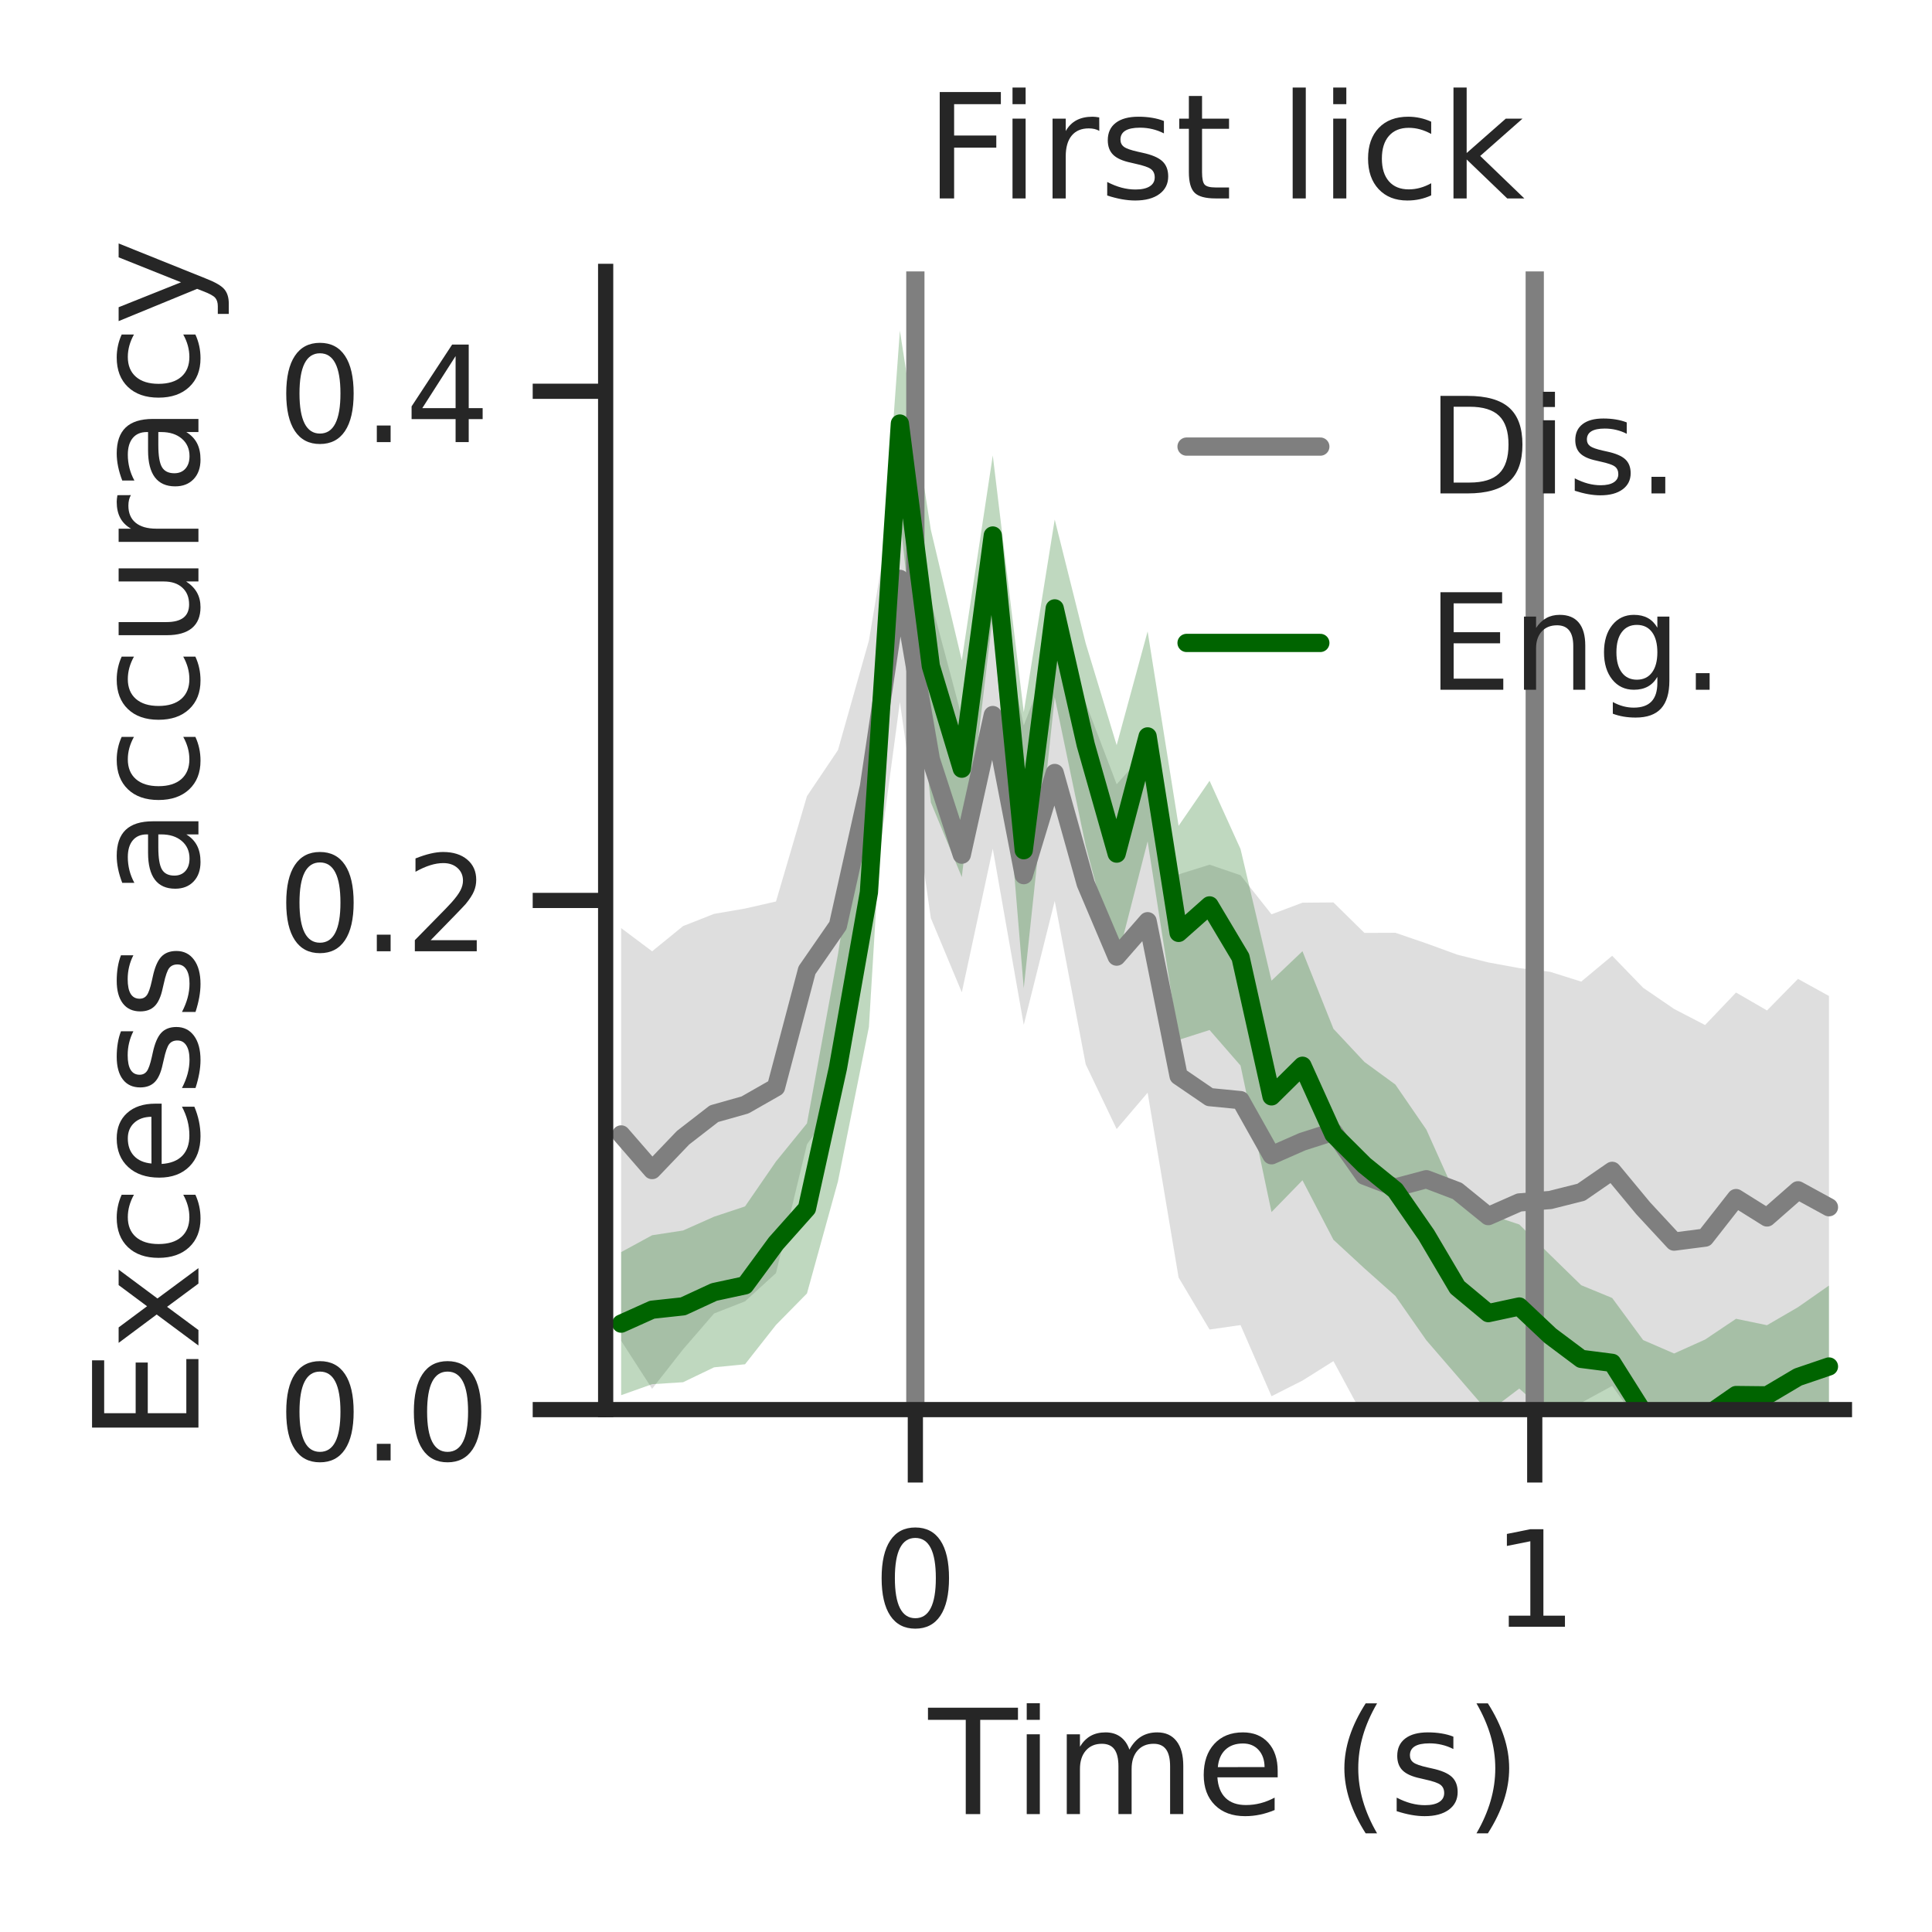
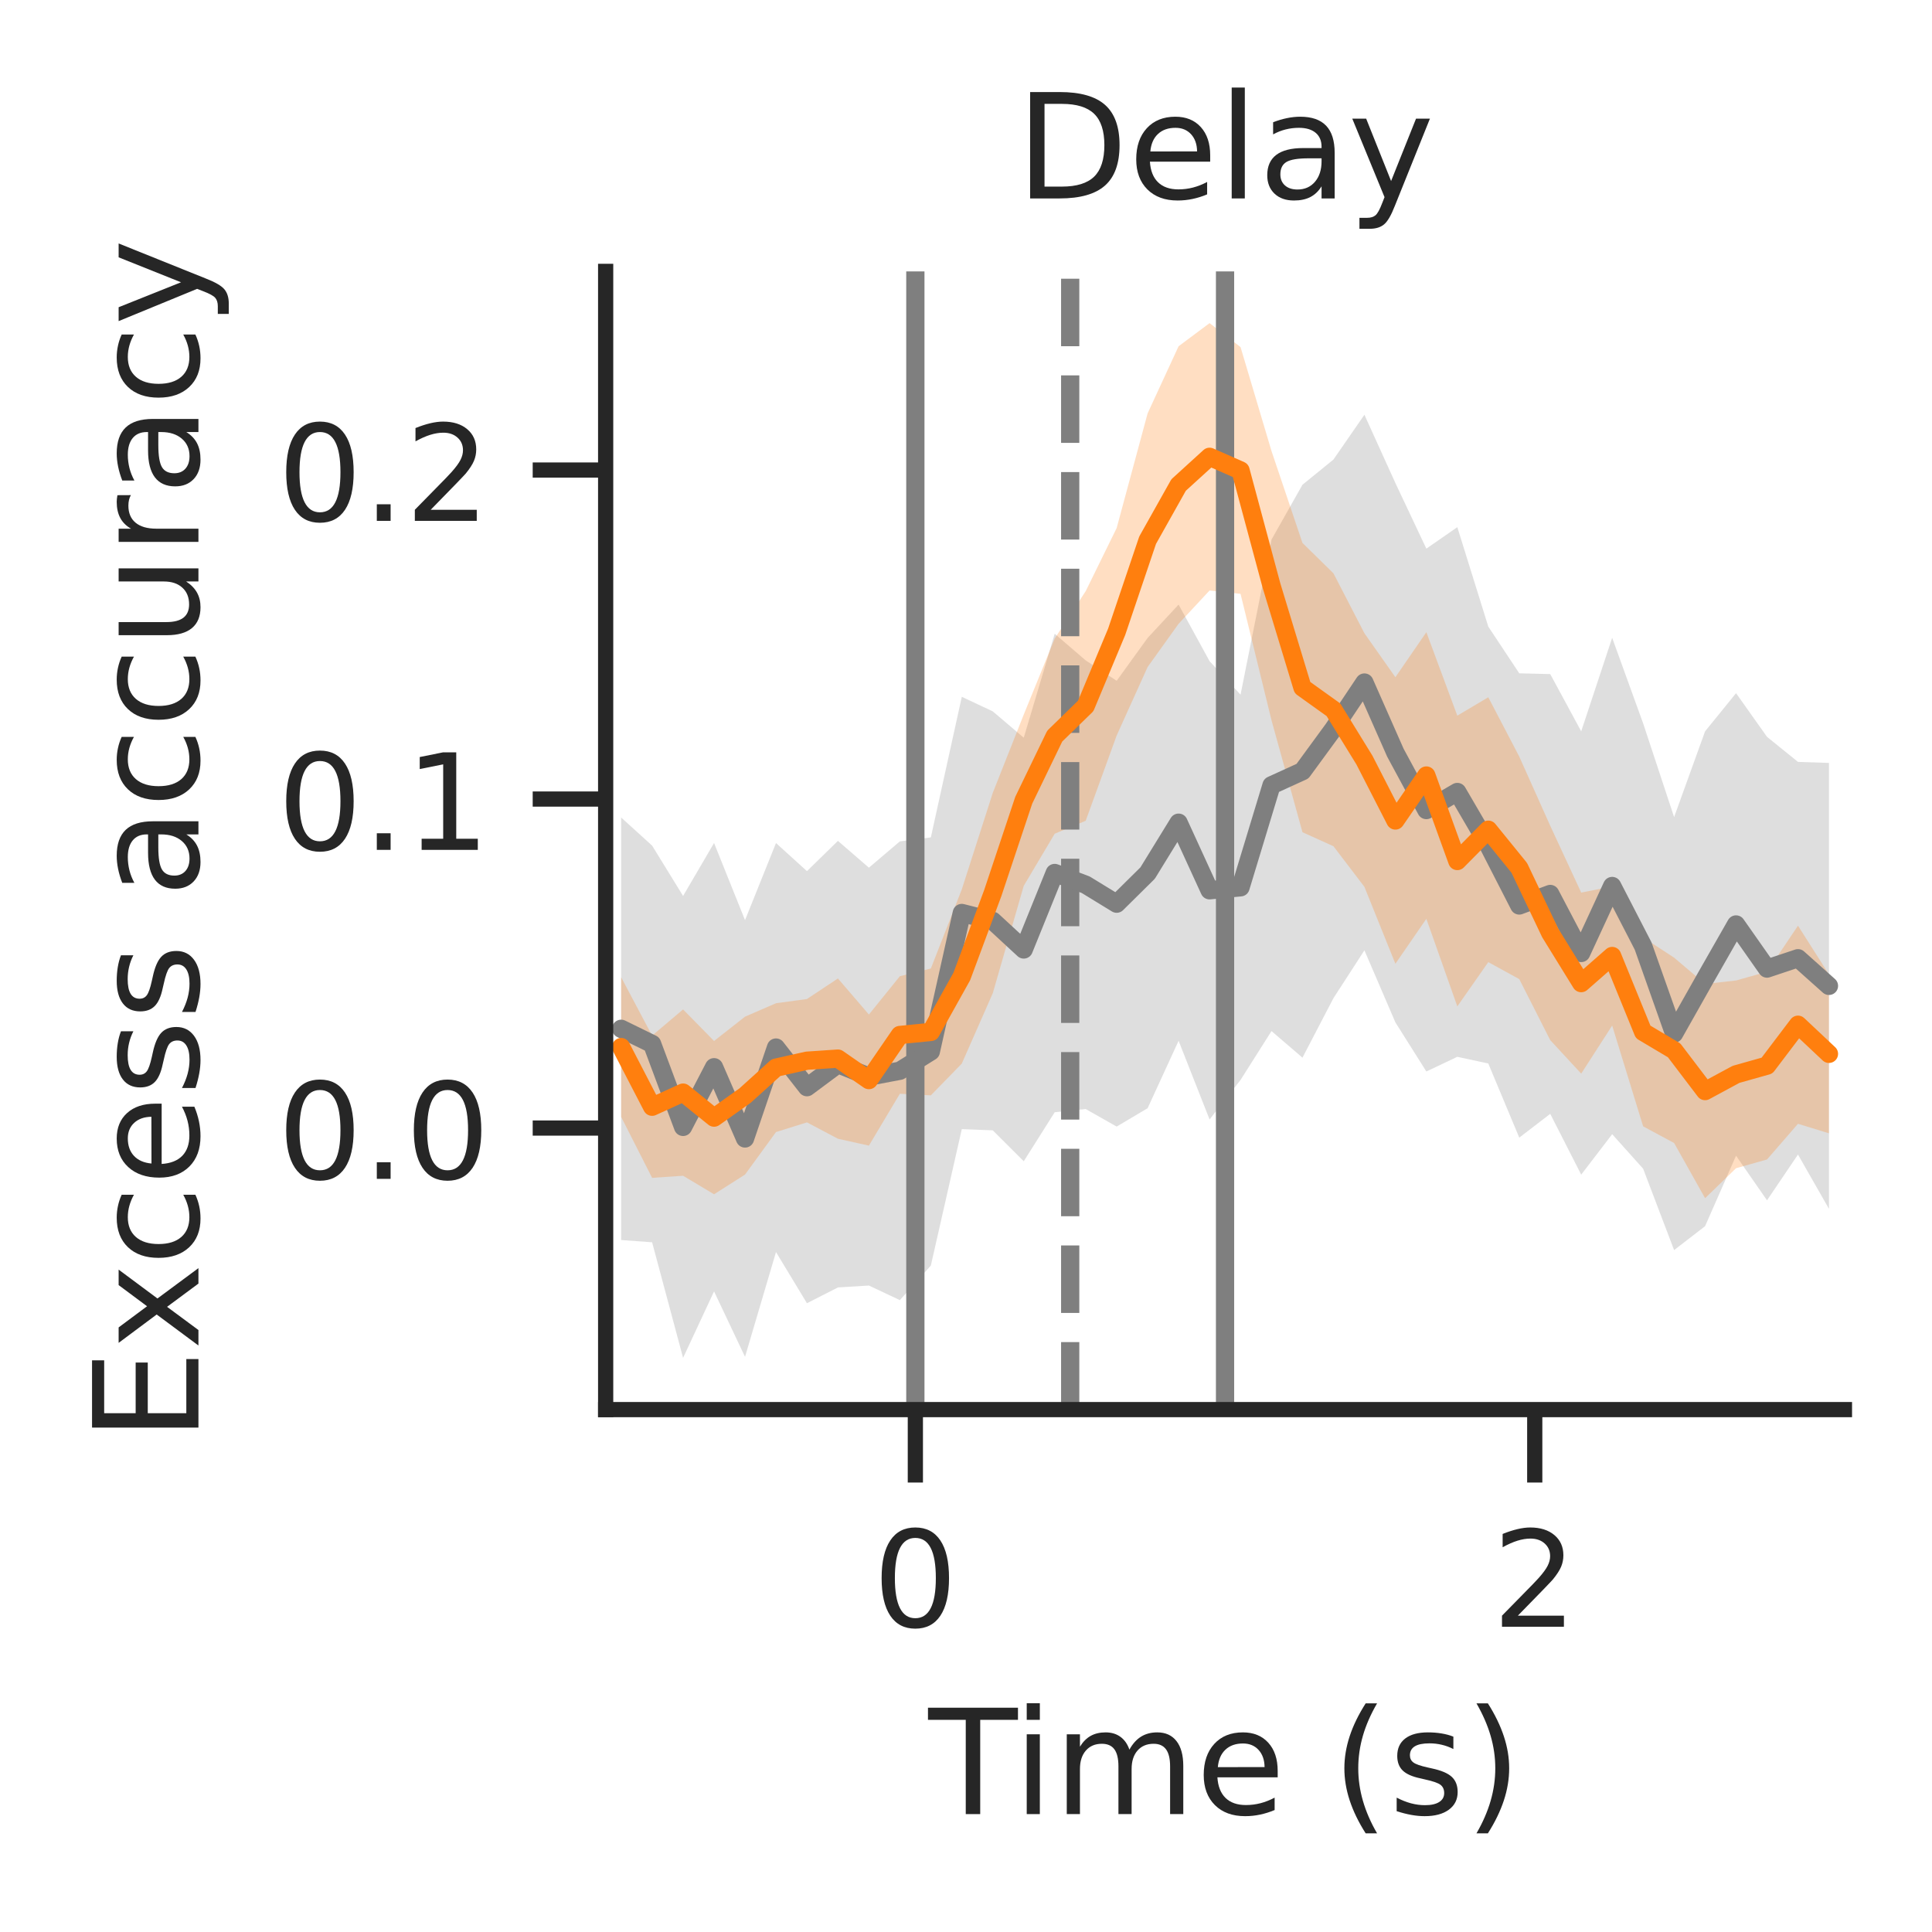
<svg xmlns="http://www.w3.org/2000/svg" xmlns:xlink="http://www.w3.org/1999/xlink" width="158.88pt" height="158.88pt" viewBox="0 0 158.88 158.88" version="1.1">
  <defs>
    <style type="text/css">*{stroke-linejoin: round; stroke-linecap: butt}</style>
  </defs>
  <g id="figure_1">
    <g id="patch_1">
      <path d="M 0 158.88  L 158.88 158.88  L 158.88 0  L 0 0  z " style="fill: #ffffff" />
    </g>
    <g id="axes_1">
      <g id="patch_2">
        <path d="M 49.807 115.92  L 151.68 115.92  L 151.68 22.318  L 49.807 22.318  z " style="fill: #ffffff" />
      </g>
      <g id="matplotlib.axis_1">
        <g id="xtick_1">
          <g id="line2d_1">
            <defs>
-               <path id="md391e6b857" d="M 0 0  L 0 6  " style="stroke: #262626; stroke-width: 1.25" />
+               <path id="m86766a816c" d="M 0 0  L 0 6  " style="stroke: #262626; stroke-width: 1.25" />
            </defs>
            <g>
-               <use xlink:href="#md391e6b857" x="75.275" y="115.92" style="fill: #262626; stroke: #262626; stroke-width: 1.25" />
+               <use xlink:href="#m86766a816c" x="75.275" y="115.92" style="fill: #262626; stroke: #262626; stroke-width: 1.25" />
            </g>
          </g>
          <g id="text_1">
            <g style="fill: #262626" transform="translate(71.7759 133.7781) scale(0.11 -0.11)">
              <defs>
                <path id="DejaVuSans-30" d="M 2034 4250  Q 1547 4250 1301 3770  Q 1056 3291 1056 2328  Q 1056 1369 1301 889  Q 1547 409 2034 409  Q 2525 409 2770 889  Q 3016 1369 3016 2328  Q 3016 3291 2770 3770  Q 2525 4250 2034 4250  z M 2034 4750  Q 2819 4750 3233 4129  Q 3647 3509 3647 2328  Q 3647 1150 3233 529  Q 2819 -91 2034 -91  Q 1250 -91 836 529  Q 422 1150 422 2328  Q 422 3509 836 4129  Q 1250 4750 2034 4750  z " transform="scale(0.015625)" />
              </defs>
              <use xlink:href="#DejaVuSans-30" />
            </g>
          </g>
        </g>
        <g id="xtick_2">
          <g id="line2d_2">
            <g>
-               <use xlink:href="#md391e6b857" x="126.211" y="115.92" style="fill: #262626; stroke: #262626; stroke-width: 1.25" />
+               <use xlink:href="#m86766a816c" x="126.211" y="115.92" style="fill: #262626; stroke: #262626; stroke-width: 1.25" />
            </g>
          </g>
          <g id="text_2">
            <g style="fill: #262626" transform="translate(122.7121 133.7781) scale(0.11 -0.11)">
              <defs>
-                 <path id="DejaVuSans-31" d="M 794 531  L 1825 531  L 1825 4091  L 703 3866  L 703 4441  L 1819 4666  L 2450 4666  L 2450 531  L 3481 531  L 3481 0  L 794 0  L 794 531  z " transform="scale(0.015625)" />
+                 <path id="DejaVuSans-32" d="M 1228 531  L 3431 531  L 3431 0  L 469 0  L 469 531  Q 828 903 1448 1529  Q 2069 2156 2228 2338  Q 2531 2678 2651 2914  Q 2772 3150 2772 3378  Q 2772 3750 2511 3984  Q 2250 4219 1831 4219  Q 1534 4219 1204 4116  Q 875 4013 500 3803  L 500 4441  Q 881 4594 1212 4672  Q 1544 4750 1819 4750  Q 2544 4750 2975 4387  Q 3406 4025 3406 3419  Q 3406 3131 3298 2873  Q 3191 2616 2906 2266  Q 2828 2175 2409 1742  Q 1991 1309 1228 531  z " transform="scale(0.015625)" />
              </defs>
-               <use xlink:href="#DejaVuSans-31" />
+               <use xlink:href="#DejaVuSans-32" />
            </g>
          </g>
        </g>
        <g id="text_3">
          <g style="fill: #262626" transform="translate(76.34867 149.1839) scale(0.12 -0.12)">
            <defs>
              <path id="DejaVuSans-54" d="M -19 4666  L 3928 4666  L 3928 4134  L 2272 4134  L 2272 0  L 1638 0  L 1638 4134  L -19 4134  L -19 4666  z " transform="scale(0.015625)" />
              <path id="DejaVuSans-69" d="M 603 3500  L 1178 3500  L 1178 0  L 603 0  L 603 3500  z M 603 4863  L 1178 4863  L 1178 4134  L 603 4134  L 603 4863  z " transform="scale(0.015625)" />
              <path id="DejaVuSans-6d" d="M 3328 2828  Q 3544 3216 3844 3400  Q 4144 3584 4550 3584  Q 5097 3584 5394 3201  Q 5691 2819 5691 2113  L 5691 0  L 5113 0  L 5113 2094  Q 5113 2597 4934 2840  Q 4756 3084 4391 3084  Q 3944 3084 3684 2787  Q 3425 2491 3425 1978  L 3425 0  L 2847 0  L 2847 2094  Q 2847 2600 2669 2842  Q 2491 3084 2119 3084  Q 1678 3084 1418 2786  Q 1159 2488 1159 1978  L 1159 0  L 581 0  L 581 3500  L 1159 3500  L 1159 2956  Q 1356 3278 1631 3431  Q 1906 3584 2284 3584  Q 2666 3584 2933 3390  Q 3200 3197 3328 2828  z " transform="scale(0.015625)" />
              <path id="DejaVuSans-65" d="M 3597 1894  L 3597 1613  L 953 1613  Q 991 1019 1311 708  Q 1631 397 2203 397  Q 2534 397 2845 478  Q 3156 559 3463 722  L 3463 178  Q 3153 47 2828 -22  Q 2503 -91 2169 -91  Q 1331 -91 842 396  Q 353 884 353 1716  Q 353 2575 817 3079  Q 1281 3584 2069 3584  Q 2775 3584 3186 3129  Q 3597 2675 3597 1894  z M 3022 2063  Q 3016 2534 2758 2815  Q 2500 3097 2075 3097  Q 1594 3097 1305 2825  Q 1016 2553 972 2059  L 3022 2063  z " transform="scale(0.015625)" />
              <path id="DejaVuSans-20" transform="scale(0.015625)" />
              <path id="DejaVuSans-28" d="M 1984 4856  Q 1566 4138 1362 3434  Q 1159 2731 1159 2009  Q 1159 1288 1364 580  Q 1569 -128 1984 -844  L 1484 -844  Q 1016 -109 783 600  Q 550 1309 550 2009  Q 550 2706 781 3412  Q 1013 4119 1484 4856  L 1984 4856  z " transform="scale(0.015625)" />
              <path id="DejaVuSans-73" d="M 2834 3397  L 2834 2853  Q 2591 2978 2328 3040  Q 2066 3103 1784 3103  Q 1356 3103 1142 2972  Q 928 2841 928 2578  Q 928 2378 1081 2264  Q 1234 2150 1697 2047  L 1894 2003  Q 2506 1872 2764 1633  Q 3022 1394 3022 966  Q 3022 478 2636 193  Q 2250 -91 1575 -91  Q 1294 -91 989 -36  Q 684 19 347 128  L 347 722  Q 666 556 975 473  Q 1284 391 1588 391  Q 1994 391 2212 530  Q 2431 669 2431 922  Q 2431 1156 2273 1281  Q 2116 1406 1581 1522  L 1381 1569  Q 847 1681 609 1914  Q 372 2147 372 2553  Q 372 3047 722 3315  Q 1072 3584 1716 3584  Q 2034 3584 2315 3537  Q 2597 3491 2834 3397  z " transform="scale(0.015625)" />
              <path id="DejaVuSans-29" d="M 513 4856  L 1013 4856  Q 1481 4119 1714 3412  Q 1947 2706 1947 2009  Q 1947 1309 1714 600  Q 1481 -109 1013 -844  L 513 -844  Q 928 -128 1133 580  Q 1338 1288 1338 2009  Q 1338 2731 1133 3434  Q 928 4138 513 4856  z " transform="scale(0.015625)" />
            </defs>
            <use xlink:href="#DejaVuSans-54" />
            <use xlink:href="#DejaVuSans-69" transform="translate(57.95898 0)" />
            <use xlink:href="#DejaVuSans-6d" transform="translate(85.74219 0)" />
            <use xlink:href="#DejaVuSans-65" transform="translate(183.1543 0)" />
            <use xlink:href="#DejaVuSans-20" transform="translate(244.6777 0)" />
            <use xlink:href="#DejaVuSans-28" transform="translate(276.4648 0)" />
            <use xlink:href="#DejaVuSans-73" transform="translate(315.4785 0)" />
            <use xlink:href="#DejaVuSans-29" transform="translate(367.5781 0)" />
          </g>
        </g>
      </g>
      <g id="matplotlib.axis_2">
        <g id="ytick_1">
          <g id="line2d_3">
            <defs>
-               <path id="mc7478ef26b" d="M 0 0  L -6 0  " style="stroke: #262626; stroke-width: 1.25" />
+               <path id="m586124f317" d="M 0 0  L -6 0  " style="stroke: #262626; stroke-width: 1.25" />
            </defs>
            <g>
-               <use xlink:href="#mc7478ef26b" x="49.807" y="115.92" style="fill: #262626; stroke: #262626; stroke-width: 1.25" />
+               <use xlink:href="#m586124f317" x="49.807" y="92.765" style="fill: #262626; stroke: #262626; stroke-width: 1.25" />
            </g>
          </g>
          <g id="text_4">
-             <g style="fill: #262626" transform="translate(22.81375 120.099) scale(0.11 -0.11)">
+             <g style="fill: #262626" transform="translate(22.81375 96.94382) scale(0.11 -0.11)">
              <defs>
                <path id="DejaVuSans-2e" d="M 684 794  L 1344 794  L 1344 0  L 684 0  L 684 794  z " transform="scale(0.015625)" />
              </defs>
              <use xlink:href="#DejaVuSans-30" />
              <use xlink:href="#DejaVuSans-2e" transform="translate(63.62305 0)" />
              <use xlink:href="#DejaVuSans-30" transform="translate(95.41016 0)" />
            </g>
          </g>
        </g>
        <g id="ytick_2">
          <g id="line2d_4">
            <g>
-               <use xlink:href="#mc7478ef26b" x="49.807" y="74.049" style="fill: #262626; stroke: #262626; stroke-width: 1.25" />
+               <use xlink:href="#m586124f317" x="49.807" y="65.71" style="fill: #262626; stroke: #262626; stroke-width: 1.25" />
            </g>
          </g>
          <g id="text_5">
-             <g style="fill: #262626" transform="translate(22.81375 78.22825) scale(0.11 -0.11)">
+             <g style="fill: #262626" transform="translate(22.81375 69.88895) scale(0.11 -0.11)">
              <defs>
-                 <path id="DejaVuSans-32" d="M 1228 531  L 3431 531  L 3431 0  L 469 0  L 469 531  Q 828 903 1448 1529  Q 2069 2156 2228 2338  Q 2531 2678 2651 2914  Q 2772 3150 2772 3378  Q 2772 3750 2511 3984  Q 2250 4219 1831 4219  Q 1534 4219 1204 4116  Q 875 4013 500 3803  L 500 4441  Q 881 4594 1212 4672  Q 1544 4750 1819 4750  Q 2544 4750 2975 4387  Q 3406 4025 3406 3419  Q 3406 3131 3298 2873  Q 3191 2616 2906 2266  Q 2828 2175 2409 1742  Q 1991 1309 1228 531  z " transform="scale(0.015625)" />
+                 <path id="DejaVuSans-31" d="M 794 531  L 1825 531  L 1825 4091  L 703 3866  L 703 4441  L 1819 4666  L 2450 4666  L 2450 531  L 3481 531  L 3481 0  L 794 0  L 794 531  z " transform="scale(0.015625)" />
              </defs>
              <use xlink:href="#DejaVuSans-30" />
              <use xlink:href="#DejaVuSans-2e" transform="translate(63.62305 0)" />
-               <use xlink:href="#DejaVuSans-32" transform="translate(95.41016 0)" />
+               <use xlink:href="#DejaVuSans-31" transform="translate(95.41016 0)" />
            </g>
          </g>
        </g>
        <g id="ytick_3">
          <g id="line2d_5">
            <g>
-               <use xlink:href="#mc7478ef26b" x="49.807" y="32.178" style="fill: #262626; stroke: #262626; stroke-width: 1.25" />
+               <use xlink:href="#m586124f317" x="49.807" y="38.655" style="fill: #262626; stroke: #262626; stroke-width: 1.25" />
            </g>
          </g>
          <g id="text_6">
-             <g style="fill: #262626" transform="translate(22.81375 36.35753) scale(0.11 -0.11)">
-               <defs>
-                 <path id="DejaVuSans-34" d="M 2419 4116  L 825 1625  L 2419 1625  L 2419 4116  z M 2253 4666  L 3047 4666  L 3047 1625  L 3713 1625  L 3713 1100  L 3047 1100  L 3047 0  L 2419 0  L 2419 1100  L 313 1100  L 313 1709  L 2253 4666  z " transform="scale(0.015625)" />
-               </defs>
+             <g style="fill: #262626" transform="translate(22.81375 42.83409) scale(0.11 -0.11)">
              <use xlink:href="#DejaVuSans-30" />
              <use xlink:href="#DejaVuSans-2e" transform="translate(63.62305 0)" />
-               <use xlink:href="#DejaVuSans-34" transform="translate(95.41016 0)" />
+               <use xlink:href="#DejaVuSans-32" transform="translate(95.41016 0)" />
            </g>
          </g>
        </g>
        <g id="text_7">
          <g style="fill: #262626" transform="translate(16.31812 118.5768) rotate(-90) scale(0.12 -0.12)">
            <defs>
              <path id="DejaVuSans-45" d="M 628 4666  L 3578 4666  L 3578 4134  L 1259 4134  L 1259 2753  L 3481 2753  L 3481 2222  L 1259 2222  L 1259 531  L 3634 531  L 3634 0  L 628 0  L 628 4666  z " transform="scale(0.015625)" />
              <path id="DejaVuSans-78" d="M 3513 3500  L 2247 1797  L 3578 0  L 2900 0  L 1881 1375  L 863 0  L 184 0  L 1544 1831  L 300 3500  L 978 3500  L 1906 2253  L 2834 3500  L 3513 3500  z " transform="scale(0.015625)" />
              <path id="DejaVuSans-63" d="M 3122 3366  L 3122 2828  Q 2878 2963 2633 3030  Q 2388 3097 2138 3097  Q 1578 3097 1268 2742  Q 959 2388 959 1747  Q 959 1106 1268 751  Q 1578 397 2138 397  Q 2388 397 2633 464  Q 2878 531 3122 666  L 3122 134  Q 2881 22 2623 -34  Q 2366 -91 2075 -91  Q 1284 -91 818 406  Q 353 903 353 1747  Q 353 2603 823 3093  Q 1294 3584 2113 3584  Q 2378 3584 2631 3529  Q 2884 3475 3122 3366  z " transform="scale(0.015625)" />
              <path id="DejaVuSans-61" d="M 2194 1759  Q 1497 1759 1228 1600  Q 959 1441 959 1056  Q 959 750 1161 570  Q 1363 391 1709 391  Q 2188 391 2477 730  Q 2766 1069 2766 1631  L 2766 1759  L 2194 1759  z M 3341 1997  L 3341 0  L 2766 0  L 2766 531  Q 2569 213 2275 61  Q 1981 -91 1556 -91  Q 1019 -91 701 211  Q 384 513 384 1019  Q 384 1609 779 1909  Q 1175 2209 1959 2209  L 2766 2209  L 2766 2266  Q 2766 2663 2505 2880  Q 2244 3097 1772 3097  Q 1472 3097 1187 3025  Q 903 2953 641 2809  L 641 3341  Q 956 3463 1253 3523  Q 1550 3584 1831 3584  Q 2591 3584 2966 3190  Q 3341 2797 3341 1997  z " transform="scale(0.015625)" />
              <path id="DejaVuSans-75" d="M 544 1381  L 544 3500  L 1119 3500  L 1119 1403  Q 1119 906 1312 657  Q 1506 409 1894 409  Q 2359 409 2629 706  Q 2900 1003 2900 1516  L 2900 3500  L 3475 3500  L 3475 0  L 2900 0  L 2900 538  Q 2691 219 2414 64  Q 2138 -91 1772 -91  Q 1169 -91 856 284  Q 544 659 544 1381  z M 1991 3584  L 1991 3584  z " transform="scale(0.015625)" />
              <path id="DejaVuSans-72" d="M 2631 2963  Q 2534 3019 2420 3045  Q 2306 3072 2169 3072  Q 1681 3072 1420 2755  Q 1159 2438 1159 1844  L 1159 0  L 581 0  L 581 3500  L 1159 3500  L 1159 2956  Q 1341 3275 1631 3429  Q 1922 3584 2338 3584  Q 2397 3584 2469 3576  Q 2541 3569 2628 3553  L 2631 2963  z " transform="scale(0.015625)" />
              <path id="DejaVuSans-79" d="M 2059 -325  Q 1816 -950 1584 -1140  Q 1353 -1331 966 -1331  L 506 -1331  L 506 -850  L 844 -850  Q 1081 -850 1212 -737  Q 1344 -625 1503 -206  L 1606 56  L 191 3500  L 800 3500  L 1894 763  L 2988 3500  L 3597 3500  L 2059 -325  z " transform="scale(0.015625)" />
            </defs>
            <use xlink:href="#DejaVuSans-45" />
            <use xlink:href="#DejaVuSans-78" transform="translate(63.18359 0)" />
            <use xlink:href="#DejaVuSans-63" transform="translate(120.6133 0)" />
            <use xlink:href="#DejaVuSans-65" transform="translate(175.5938 0)" />
            <use xlink:href="#DejaVuSans-73" transform="translate(237.1172 0)" />
            <use xlink:href="#DejaVuSans-73" transform="translate(289.2168 0)" />
            <use xlink:href="#DejaVuSans-20" transform="translate(341.3164 0)" />
            <use xlink:href="#DejaVuSans-61" transform="translate(373.1035 0)" />
            <use xlink:href="#DejaVuSans-63" transform="translate(434.3828 0)" />
            <use xlink:href="#DejaVuSans-63" transform="translate(489.3633 0)" />
            <use xlink:href="#DejaVuSans-75" transform="translate(544.3438 0)" />
            <use xlink:href="#DejaVuSans-72" transform="translate(607.7227 0)" />
            <use xlink:href="#DejaVuSans-61" transform="translate(648.8359 0)" />
            <use xlink:href="#DejaVuSans-63" transform="translate(710.1152 0)" />
            <use xlink:href="#DejaVuSans-79" transform="translate(765.0957 0)" />
          </g>
        </g>
      </g>
      <g id="FillBetweenPolyCollection_1">
-         <path d="M 51.081 76.321  L 51.081 110.26  L 53.627 114.211  L 56.174 110.962  L 58.721 108.017  L 61.268 107.019  L 63.815 104.695  L 66.361 94.109  L 68.908 90.531  L 71.455 76.738  L 74.002 57.733  L 76.549 75.503  L 79.095 81.606  L 81.642 69.798  L 84.189 84.278  L 86.736 74.09  L 89.283 87.523  L 91.83 92.848  L 94.376 89.858  L 96.923 105.057  L 99.47 109.336  L 102.017 108.968  L 104.564 114.821  L 107.11 113.534  L 109.657 111.933  L 112.204 116.658  L 114.751 118.602  L 117.298 116.368  L 119.844 117.377  L 122.391 120.869  L 124.938 118.156  L 127.485 117.447  L 130.032 115.361  L 132.578 113.972  L 135.125 117.485  L 137.672 121.236  L 140.219 119.258  L 142.766 115.429  L 145.312 117.139  L 147.859 115.271  L 150.406 116.649  L 150.406 81.905  L 150.406 81.905  L 147.859 80.5  L 145.312 83.097  L 142.766 81.621  L 140.219 84.295  L 137.672 82.974  L 135.125 81.231  L 132.578 78.601  L 130.032 80.724  L 127.485 79.92  L 124.938 79.613  L 122.391 79.146  L 119.844 78.508  L 117.298 77.58  L 114.751 76.708  L 112.204 76.718  L 109.657 74.213  L 107.11 74.234  L 104.564 75.19  L 102.017 71.975  L 99.47 71.107  L 96.923 71.905  L 94.376 61.656  L 91.83 64.491  L 89.283 57.806  L 86.736 53.043  L 84.189 59.658  L 81.642 47.806  L 79.095 58.963  L 76.549 49.385  L 74.002 37.473  L 71.455 52.68  L 68.908 61.69  L 66.361 65.472  L 63.815 74.136  L 61.268 74.715  L 58.721 75.154  L 56.174 76.157  L 53.627 78.232  L 51.081 76.321  z " clip-path="url(#pb089429d5c)" style="fill: #7f7f7f; fill-opacity: 0.25" />
+         <path d="M 51.081 67.229  L 51.081 101.976  L 53.627 102.16  L 56.174 111.665  L 58.721 106.199  L 61.268 111.58  L 63.815 102.964  L 66.361 107.173  L 68.908 105.874  L 71.455 105.717  L 74.002 106.917  L 76.549 104.074  L 79.095 92.855  L 81.642 92.955  L 84.189 95.497  L 86.736 91.465  L 89.283 91.202  L 91.83 92.645  L 94.376 91.135  L 96.923 85.589  L 99.47 92.058  L 102.017 88.811  L 104.564 84.791  L 107.11 86.977  L 109.657 82.085  L 112.204 78.151  L 114.751 84.075  L 117.298 88.114  L 119.844 86.908  L 122.391 87.458  L 124.938 93.555  L 127.485 91.598  L 130.032 96.598  L 132.578 93.272  L 135.125 96.109  L 137.672 102.802  L 140.219 100.836  L 142.766 95.042  L 145.312 98.709  L 147.859 94.947  L 150.406 99.408  L 150.406 62.74  L 150.406 62.74  L 147.859 62.655  L 145.312 60.595  L 142.766 57.004  L 140.219 60.141  L 137.672 67.195  L 135.125 59.486  L 132.578 52.45  L 130.032 60.142  L 127.485 55.434  L 124.938 55.371  L 122.391 51.529  L 119.844 43.352  L 117.298 45.119  L 114.751 39.723  L 112.204 34.108  L 109.657 37.792  L 107.11 39.863  L 104.564 44.371  L 102.017 57.127  L 99.47 54.371  L 96.923 49.719  L 94.376 52.46  L 91.83 55.984  L 89.283 54.309  L 86.736 52.116  L 84.189 60.665  L 81.642 58.501  L 79.095 57.303  L 76.549 68.863  L 74.002 69.191  L 71.455 71.355  L 68.908 69.149  L 66.361 71.639  L 63.815 69.328  L 61.268 75.668  L 58.721 69.326  L 56.174 73.679  L 53.627 69.54  L 51.081 67.229  z " clip-path="url(#pa30e5e7e89)" style="fill: #7f7f7f; fill-opacity: 0.25" />
      </g>
      <g id="FillBetweenPolyCollection_2">
-         <path d="M 51.081 102.968  L 51.081 114.734  L 53.627 113.829  L 56.174 113.668  L 58.721 112.444  L 61.268 112.192  L 63.815 108.956  L 66.361 106.368  L 68.908 97.162  L 71.455 84.457  L 74.002 42.471  L 76.549 65.987  L 79.095 72.127  L 81.642 50.621  L 84.189 81.263  L 86.736 57.339  L 89.283 69.561  L 91.83 79.116  L 94.376 69.193  L 96.923 85.519  L 99.47 84.705  L 102.017 87.629  L 104.564 99.676  L 107.11 97.062  L 109.657 101.954  L 112.204 104.305  L 114.751 106.575  L 117.298 110.221  L 119.844 113.168  L 122.391 116.12  L 124.938 114.189  L 127.485 116.477  L 130.032 117.808  L 132.578 117.412  L 135.125 122.031  L 137.672 124.621  L 140.219 122.824  L 142.766 120.994  L 145.312 120.519  L 147.859 118.983  L 150.406 119.029  L 150.406 105.719  L 150.406 105.719  L 147.859 107.498  L 145.312 108.98  L 142.766 108.451  L 140.219 110.16  L 137.672 111.305  L 135.125 110.201  L 132.578 106.739  L 130.032 105.691  L 127.485 103.206  L 124.938 100.694  L 122.391 99.853  L 119.844 98.567  L 117.298 92.895  L 114.751 89.191  L 112.204 87.328  L 109.657 84.605  L 107.11 78.224  L 104.564 80.646  L 102.017 69.824  L 99.47 64.208  L 96.923 67.914  L 94.376 51.924  L 91.83 61.28  L 89.283 52.902  L 86.736 42.723  L 84.189 58.572  L 81.642 37.452  L 79.095 54.301  L 76.549 43.572  L 74.002 27.19  L 71.455 62.322  L 68.908 78.497  L 66.361 92.383  L 63.815 95.514  L 61.268 99.211  L 58.721 100.057  L 56.174 101.19  L 53.627 101.582  L 51.081 102.968  z " clip-path="url(#pb089429d5c)" style="fill: #006400; fill-opacity: 0.25" />
+         <path d="M 51.081 80.363  L 51.081 91.85  L 53.627 96.863  L 56.174 96.69  L 58.721 98.213  L 61.268 96.593  L 63.815 93.096  L 66.361 92.3  L 68.908 93.646  L 71.455 94.213  L 74.002 89.947  L 76.549 90.078  L 79.095 87.464  L 81.642 81.68  L 84.189 72.848  L 86.736 68.561  L 89.283 67.498  L 91.83 60.487  L 94.376 54.853  L 96.923 51.298  L 99.47 48.56  L 102.017 48.836  L 104.564 59.234  L 107.11 68.439  L 109.657 69.591  L 112.204 72.932  L 114.751 79.257  L 117.298 75.561  L 119.844 82.762  L 122.391 79.122  L 124.938 80.519  L 127.485 85.538  L 130.032 88.292  L 132.578 84.339  L 135.125 92.626  L 137.672 93.997  L 140.219 98.536  L 142.766 96.07  L 145.312 95.351  L 147.859 92.417  L 150.406 93.199  L 150.406 80.13  L 150.406 80.13  L 147.859 76.124  L 145.312 79.914  L 142.766 80.631  L 140.219 80.915  L 137.672 78.753  L 135.125 77.095  L 132.578 72.894  L 130.032 73.403  L 127.485 67.907  L 124.938 62.218  L 122.391 57.34  L 119.844 58.852  L 117.298 51.988  L 114.751 55.691  L 112.204 52.076  L 109.657 47.146  L 107.11 44.649  L 104.564 37.094  L 102.017 28.542  L 99.47 26.573  L 96.923 28.475  L 94.376 33.993  L 91.83 43.424  L 89.283 48.616  L 86.736 52.512  L 84.189 58.764  L 81.642 65.202  L 79.095 73.136  L 76.549 79.647  L 74.002 80.278  L 71.455 83.431  L 68.908 80.464  L 66.361 82.155  L 63.815 82.502  L 61.268 83.606  L 58.721 85.606  L 56.174 83.011  L 53.627 85.165  L 51.081 80.363  z " clip-path="url(#pa30e5e7e89)" style="fill: #ff7f0e; fill-opacity: 0.25" />
      </g>
      <g id="line2d_6">
-         <path d="M 75.275 115.92  L 75.275 22.318  " clip-path="url(#pb089429d5c)" style="fill: none; stroke: #7f7f7f; stroke-width: 1.5; stroke-linecap: round" />
+         <path d="M 75.275 115.92  L 75.275 22.318  " clip-path="url(#pa30e5e7e89)" style="fill: none; stroke: #7f7f7f; stroke-width: 1.5; stroke-linecap: round" />
      </g>
      <g id="line2d_7">
-         <path d="M 126.211 115.92  L 126.211 22.318  " clip-path="url(#pb089429d5c)" style="fill: none; stroke: #7f7f7f; stroke-width: 1.5; stroke-linecap: round" />
+         <path d="M 88.009 115.92  L 88.009 22.318  " clip-path="url(#pa30e5e7e89)" style="fill: none; stroke-dasharray: 5.55,2.4; stroke-dashoffset: 0; stroke: #7f7f7f; stroke-width: 1.5" />
      </g>
      <g id="line2d_8">
-         <path d="M 51.081 93.291  L 53.627 96.221  L 56.174 93.559  L 58.721 91.586  L 61.268 90.867  L 63.815 89.415  L 66.361 79.79  L 68.908 76.11  L 71.455 64.709  L 74.002 47.603  L 76.549 62.444  L 79.095 70.284  L 81.642 58.802  L 84.189 71.968  L 86.736 63.567  L 89.283 72.664  L 91.83 78.669  L 94.376 75.757  L 96.923 88.481  L 99.47 90.222  L 102.017 90.471  L 104.564 95.005  L 107.11 93.884  L 109.657 93.073  L 112.204 96.688  L 114.751 97.655  L 117.298 96.974  L 119.844 97.942  L 122.391 100.008  L 124.938 98.885  L 127.485 98.684  L 130.032 98.043  L 132.578 96.286  L 135.125 99.358  L 137.672 102.105  L 140.219 101.777  L 142.766 98.525  L 145.312 100.118  L 147.859 97.885  L 150.406 99.277  " clip-path="url(#pb089429d5c)" style="fill: none; stroke: #7f7f7f; stroke-width: 1.5; stroke-linecap: round" />
+         <path d="M 100.743 115.92  L 100.743 22.318  " clip-path="url(#pa30e5e7e89)" style="fill: none; stroke: #7f7f7f; stroke-width: 1.5; stroke-linecap: round" />
      </g>
      <g id="line2d_9">
-         <path d="M 51.081 108.851  L 53.627 107.705  L 56.174 107.429  L 58.721 106.251  L 61.268 105.701  L 63.815 102.235  L 66.361 99.376  L 68.908 87.83  L 71.455 73.389  L 74.002 34.831  L 76.549 54.779  L 79.095 63.214  L 81.642 44.037  L 84.189 69.918  L 86.736 50.031  L 89.283 61.231  L 91.83 70.198  L 94.376 60.558  L 96.923 76.717  L 99.47 74.456  L 102.017 78.727  L 104.564 90.161  L 107.11 87.643  L 109.657 93.28  L 112.204 95.816  L 114.751 97.883  L 117.298 101.558  L 119.844 105.867  L 122.391 107.987  L 124.938 107.441  L 127.485 109.841  L 130.032 111.749  L 132.578 112.076  L 135.125 116.116  L 137.672 117.963  L 140.219 116.492  L 142.766 114.723  L 145.312 114.75  L 147.859 113.241  L 150.406 112.374  " clip-path="url(#pb089429d5c)" style="fill: none; stroke: #006400; stroke-width: 1.5; stroke-linecap: round" />
+         <path d="M 51.081 84.603  L 53.627 85.85  L 56.174 92.672  L 58.721 87.763  L 61.268 93.624  L 63.815 86.146  L 66.361 89.406  L 68.908 87.512  L 71.455 88.536  L 74.002 88.054  L 76.549 86.469  L 79.095 75.079  L 81.642 75.728  L 84.189 78.081  L 86.736 71.79  L 89.283 72.756  L 91.83 74.315  L 94.376 71.798  L 96.923 67.654  L 99.47 73.214  L 102.017 72.969  L 104.564 64.581  L 107.11 63.42  L 109.657 59.939  L 112.204 56.129  L 114.751 61.899  L 117.298 66.616  L 119.844 65.13  L 122.391 69.493  L 124.938 74.463  L 127.485 73.516  L 130.032 78.37  L 132.578 72.861  L 135.125 77.797  L 137.672 84.999  L 140.219 80.488  L 142.766 76.023  L 145.312 79.652  L 147.859 78.801  L 150.406 81.074  " clip-path="url(#pa30e5e7e89)" style="fill: none; stroke: #7f7f7f; stroke-width: 1.5; stroke-linecap: round" />
+       </g>
+       <g id="line2d_10">
+         <path d="M 51.081 86.107  L 53.627 91.014  L 56.174 89.851  L 58.721 91.909  L 61.268 90.099  L 63.815 87.799  L 66.361 87.227  L 68.908 87.055  L 71.455 88.822  L 74.002 85.113  L 76.549 84.862  L 79.095 80.3  L 81.642 73.441  L 84.189 65.806  L 86.736 60.536  L 89.283 58.057  L 91.83 51.956  L 94.376 44.423  L 96.923 39.886  L 99.47 37.566  L 102.017 38.689  L 104.564 48.164  L 107.11 56.544  L 109.657 58.368  L 112.204 62.504  L 114.751 67.474  L 117.298 63.775  L 119.844 70.807  L 122.391 68.231  L 124.938 71.368  L 127.485 76.723  L 130.032 80.848  L 132.578 78.617  L 135.125 84.86  L 137.672 86.375  L 140.219 89.726  L 142.766 88.35  L 145.312 87.633  L 147.859 84.27  L 150.406 86.664  " clip-path="url(#pa30e5e7e89)" style="fill: none; stroke: #ff7f0e; stroke-width: 1.5; stroke-linecap: round" />
      </g>
      <g id="patch_3">
        <path d="M 49.807 115.92  L 49.807 22.318  " style="fill: none; stroke: #262626; stroke-width: 1.25; stroke-linejoin: miter; stroke-linecap: square" />
      </g>
      <g id="patch_4">
        <path d="M 49.807 115.92  L 151.68 115.92  " style="fill: none; stroke: #262626; stroke-width: 1.25; stroke-linejoin: miter; stroke-linecap: square" />
      </g>
      <g id="text_8">
-         <g style="fill: #262626" transform="translate(76.1021 16.31812) scale(0.12 -0.12)">
+         <g style="fill: #262626" transform="translate(83.53648 16.31812) scale(0.12 -0.12)">
          <defs>
-             <path id="DejaVuSans-46" d="M 628 4666  L 3309 4666  L 3309 4134  L 1259 4134  L 1259 2759  L 3109 2759  L 3109 2228  L 1259 2228  L 1259 0  L 628 0  L 628 4666  z " transform="scale(0.015625)" />
-             <path id="DejaVuSans-74" d="M 1172 4494  L 1172 3500  L 2356 3500  L 2356 3053  L 1172 3053  L 1172 1153  Q 1172 725 1289 603  Q 1406 481 1766 481  L 2356 481  L 2356 0  L 1766 0  Q 1100 0 847 248  Q 594 497 594 1153  L 594 3053  L 172 3053  L 172 3500  L 594 3500  L 594 4494  L 1172 4494  z " transform="scale(0.015625)" />
+             <path id="DejaVuSans-44" d="M 1259 4147  L 1259 519  L 2022 519  Q 2988 519 3436 956  Q 3884 1394 3884 2338  Q 3884 3275 3436 3711  Q 2988 4147 2022 4147  L 1259 4147  z M 628 4666  L 1925 4666  Q 3281 4666 3915 4102  Q 4550 3538 4550 2338  Q 4550 1131 3912 565  Q 3275 0 1925 0  L 628 0  L 628 4666  z " transform="scale(0.015625)" />
            <path id="DejaVuSans-6c" d="M 603 4863  L 1178 4863  L 1178 0  L 603 0  L 603 4863  z " transform="scale(0.015625)" />
-             <path id="DejaVuSans-6b" d="M 581 4863  L 1159 4863  L 1159 1991  L 2875 3500  L 3609 3500  L 1753 1863  L 3688 0  L 2938 0  L 1159 1709  L 1159 0  L 581 0  L 581 4863  z " transform="scale(0.015625)" />
          </defs>
-           <use xlink:href="#DejaVuSans-46" />
-           <use xlink:href="#DejaVuSans-69" transform="translate(50.26953 0)" />
-           <use xlink:href="#DejaVuSans-72" transform="translate(78.05273 0)" />
-           <use xlink:href="#DejaVuSans-73" transform="translate(119.166 0)" />
-           <use xlink:href="#DejaVuSans-74" transform="translate(171.2656 0)" />
-           <use xlink:href="#DejaVuSans-20" transform="translate(210.4746 0)" />
-           <use xlink:href="#DejaVuSans-6c" transform="translate(242.2617 0)" />
-           <use xlink:href="#DejaVuSans-69" transform="translate(270.0449 0)" />
-           <use xlink:href="#DejaVuSans-63" transform="translate(297.8281 0)" />
-           <use xlink:href="#DejaVuSans-6b" transform="translate(352.8086 0)" />
-         </g>
-       </g>
-       <g id="legend_1">
-         <g id="line2d_10">
-           <path d="M 97.578 36.726  L 103.078 36.726  L 108.578 36.726  " style="fill: none; stroke: #7f7f7f; stroke-width: 1.5; stroke-linecap: round" />
-         </g>
-         <g id="text_9">
-           <g style="fill: #262626" transform="translate(117.3784 40.57641) scale(0.11 -0.11)">
-             <defs>
-               <path id="DejaVuSans-44" d="M 1259 4147  L 1259 519  L 2022 519  Q 2988 519 3436 956  Q 3884 1394 3884 2338  Q 3884 3275 3436 3711  Q 2988 4147 2022 4147  L 1259 4147  z M 628 4666  L 1925 4666  Q 3281 4666 3915 4102  Q 4550 3538 4550 2338  Q 4550 1131 3912 565  Q 3275 0 1925 0  L 628 0  L 628 4666  z " transform="scale(0.015625)" />
-             </defs>
-             <use xlink:href="#DejaVuSans-44" />
-             <use xlink:href="#DejaVuSans-69" transform="translate(77.00195 0)" />
-             <use xlink:href="#DejaVuSans-73" transform="translate(104.7852 0)" />
-             <use xlink:href="#DejaVuSans-2e" transform="translate(156.8848 0)" />
-           </g>
-         </g>
-         <g id="line2d_11">
-           <path d="M 97.578 52.872  L 103.078 52.872  L 108.578 52.872  " style="fill: none; stroke: #006400; stroke-width: 1.5; stroke-linecap: round" />
-         </g>
-         <g id="text_10">
-           <g style="fill: #262626" transform="translate(117.3784 56.72234) scale(0.11 -0.11)">
-             <defs>
-               <path id="DejaVuSans-6e" d="M 3513 2113  L 3513 0  L 2938 0  L 2938 2094  Q 2938 2591 2744 2837  Q 2550 3084 2163 3084  Q 1697 3084 1428 2787  Q 1159 2491 1159 1978  L 1159 0  L 581 0  L 581 3500  L 1159 3500  L 1159 2956  Q 1366 3272 1645 3428  Q 1925 3584 2291 3584  Q 2894 3584 3203 3211  Q 3513 2838 3513 2113  z " transform="scale(0.015625)" />
-               <path id="DejaVuSans-67" d="M 2906 1791  Q 2906 2416 2648 2759  Q 2391 3103 1925 3103  Q 1463 3103 1205 2759  Q 947 2416 947 1791  Q 947 1169 1205 825  Q 1463 481 1925 481  Q 2391 481 2648 825  Q 2906 1169 2906 1791  z M 3481 434  Q 3481 -459 3084 -895  Q 2688 -1331 1869 -1331  Q 1566 -1331 1297 -1286  Q 1028 -1241 775 -1147  L 775 -588  Q 1028 -725 1275 -790  Q 1522 -856 1778 -856  Q 2344 -856 2625 -561  Q 2906 -266 2906 331  L 2906 616  Q 2728 306 2450 153  Q 2172 0 1784 0  Q 1141 0 747 490  Q 353 981 353 1791  Q 353 2603 747 3093  Q 1141 3584 1784 3584  Q 2172 3584 2450 3431  Q 2728 3278 2906 2969  L 2906 3500  L 3481 3500  L 3481 434  z " transform="scale(0.015625)" />
-             </defs>
-             <use xlink:href="#DejaVuSans-45" />
-             <use xlink:href="#DejaVuSans-6e" transform="translate(63.18359 0)" />
-             <use xlink:href="#DejaVuSans-67" transform="translate(126.5625 0)" />
-             <use xlink:href="#DejaVuSans-2e" transform="translate(190.0391 0)" />
-           </g>
+           <use xlink:href="#DejaVuSans-44" />
+           <use xlink:href="#DejaVuSans-65" transform="translate(77.00195 0)" />
+           <use xlink:href="#DejaVuSans-6c" transform="translate(138.5254 0)" />
+           <use xlink:href="#DejaVuSans-61" transform="translate(166.3086 0)" />
+           <use xlink:href="#DejaVuSans-79" transform="translate(227.5879 0)" />
        </g>
      </g>
    </g>
  </g>
  <defs>
-     <clipPath id="pb089429d5c">
+     <clipPath id="pa30e5e7e89">
      <rect x="49.807" y="22.318" width="101.872" height="93.602" />
    </clipPath>
  </defs>
</svg>
